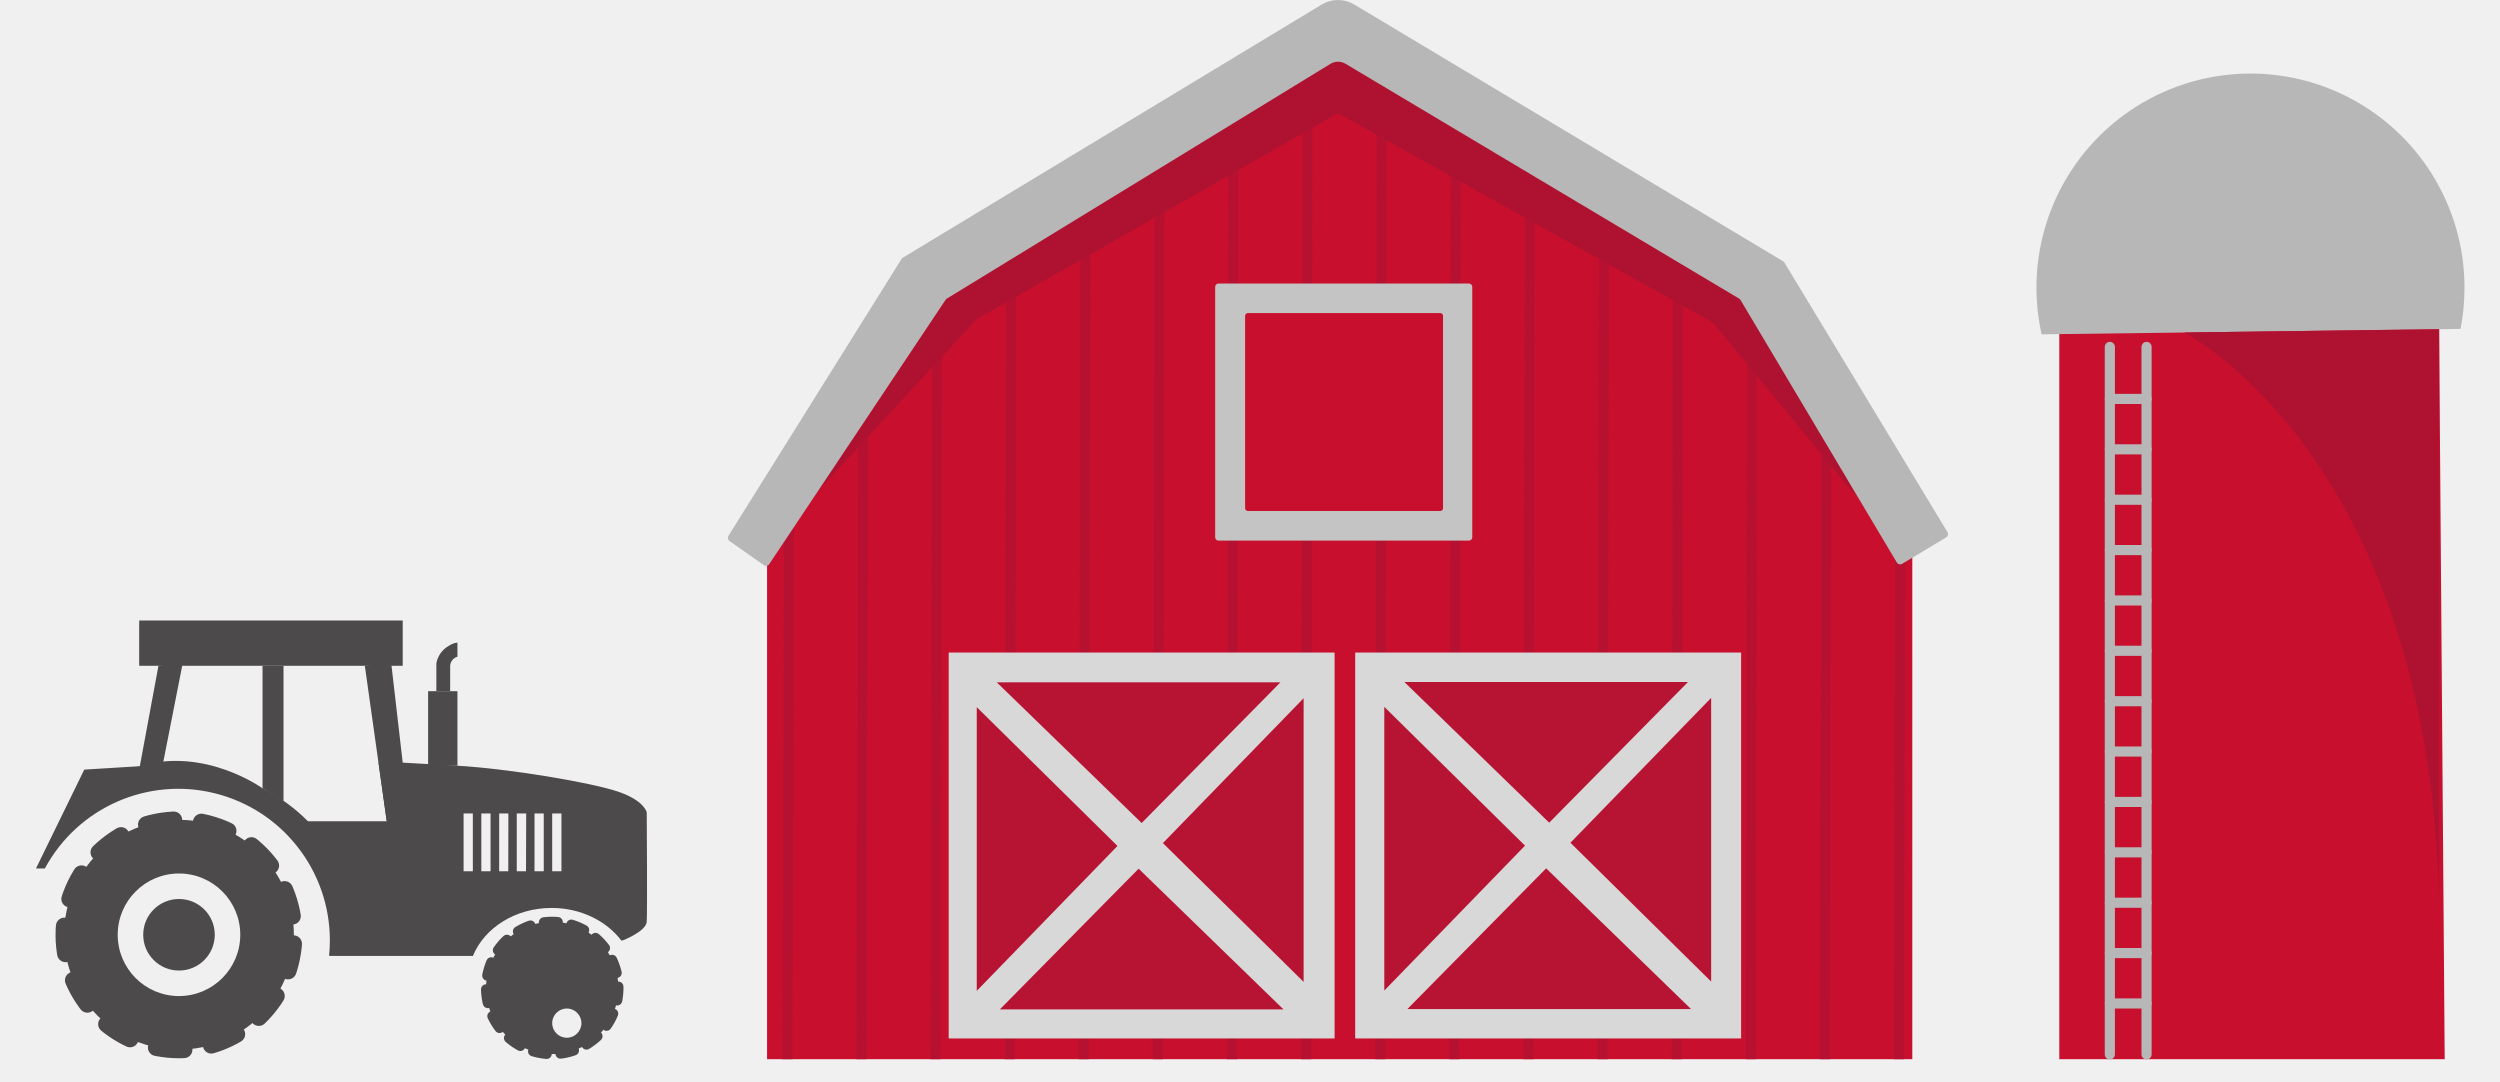
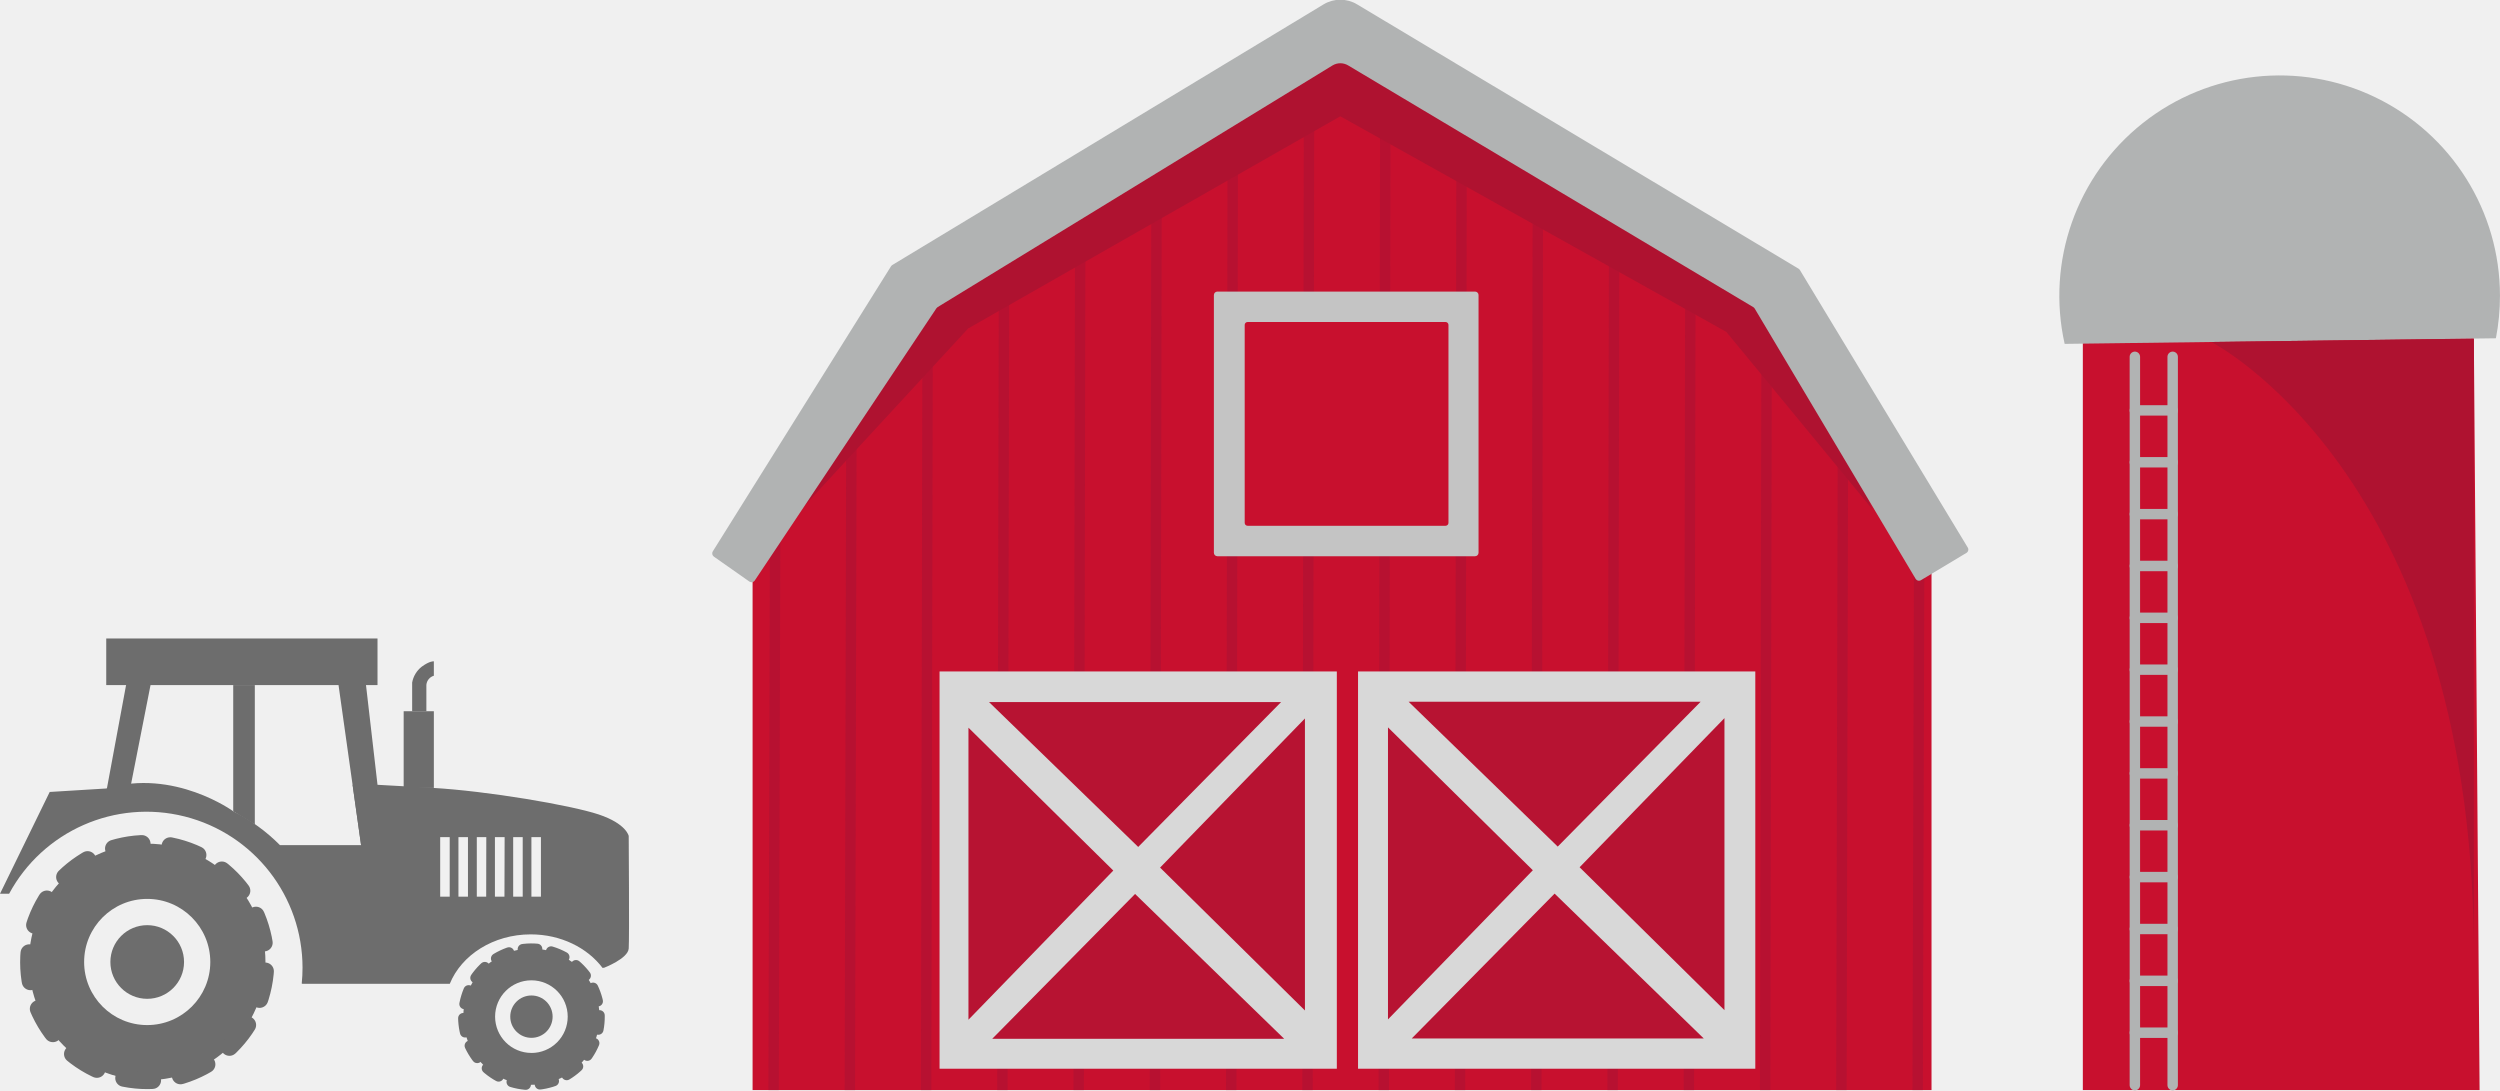
- <svg xmlns="http://www.w3.org/2000/svg" width="740" height="320" viewBox="0 0 740 320">
-   <defs>
-     <style>.a{fill:#fff;stroke:#707070;}.b{clip-path:url(#a);}.c{fill:#c8102e;}.d,.j,.l,.m{fill:none;stroke-miterlimit:10;}.d{stroke:#b71131;}.d,.j,.m{stroke-width:3px;}.e{fill:#af1230;}.f{fill:#b7b7b7;}.g{fill:#c4c4c4;}.h{fill:#d8d8d8;}.i{fill:#b71332;}.j{stroke:#b7b7b7;}.j,.l,.m{stroke-linecap:round;}.k{fill:#4c4a4a;}.l,.m{stroke:#4c4a4a;}.l{stroke-width:5px;stroke-dasharray:8.22 8.22;}.m{stroke-dasharray:4.1 4.1;}</style>
-     <clipPath id="a">
-       <rect class="a" width="740" height="320" transform="translate(578 40)" />
-     </clipPath>
-   </defs>
-   <g class="b" transform="translate(-578 -40)">
-     <g transform="translate(588.651 40.083)">
-       <path class="c" d="M509.39,79.44l-124-73-122,77-46.99,70v160H555.39v-160Z" />
-       <line class="d" x1="0.46" y2="167" transform="translate(222.44 146.44)" />
-       <line class="d" x1="0.46" y2="200.15" transform="translate(244.37 113.29)" />
-       <line class="d" x1="0.46" y2="237" transform="translate(266.3 76.44)" />
-       <line class="d" x1="0.47" y2="239.6" transform="translate(288.23 73.84)" />
-       <line class="d" x1="0.47" y2="261.2" transform="translate(310.16 52.24)" />
-       <line class="d" x1="0.46" y2="270.66" transform="translate(332.1 42.78)" />
-       <line class="d" x1="0.46" y2="288.95" transform="translate(354.03 24.49)" />
-       <line class="d" x1="0.46" y2="299.71" transform="translate(375.96 13.73)" />
-       <line class="d" x1="0.47" y2="302.55" transform="translate(397.89 10.89)" />
-       <line class="d" x1="0.47" y2="290.19" transform="translate(419.82 23.25)" />
-       <line class="d" x1="0.47" y2="277.55" transform="translate(441.75 35.89)" />
-       <line class="d" x1="0.46" y2="261.2" transform="translate(463.69 52.24)" />
-       <line class="d" x1="0.46" y2="252.7" transform="translate(485.62 60.74)" />
-       <line class="d" x1="0.46" y2="237" transform="translate(507.55 76.44)" />
-       <line class="d" x1="0.47" y2="203.45" transform="translate(529.48 109.99)" />
-       <line class="d" x1="0.47" y2="170.63" transform="translate(551.41 142.81)" />
-       <path class="e" d="M230.4,146.44l47.99-52,107-61,111,62,42,51-29-67-125-73-121,77Z" />
-       <path class="f" d="M213.16,166.61l10.2,7.16a1.11,1.11,0,0,0,1.57-.3L277.16,95.2a1.33,1.33,0,0,1,.34-.33l113.56-69.5a4.36,4.36,0,0,1,4.49,0l116.5,69.51a1.21,1.21,0,0,1,.39.39L558.72,173a1.12,1.12,0,0,0,1.54.38l13.07-7.84a1.12,1.12,0,0,0,.38-1.54L525.44,84.2a1.15,1.15,0,0,0-.38-.38l-126.93-76a9.36,9.36,0,0,0-9.66,0l-124,74.94a1.19,1.19,0,0,0-.37.37L212.86,165.1a1.12,1.12,0,0,0,.3,1.51Z" transform="translate(-7.9 -6.56)" />
-       <rect class="g" width="76.1" height="76.1" rx="1" transform="translate(349.04 83.84)" />
-       <rect class="c" width="58.59" height="58.59" rx="0.83" transform="translate(357.9 92.59)" />
-       <rect class="h" width="114.23" height="114.23" transform="translate(270.16 193.07)" />
-       <path class="i" d="M284.39,201.88h83.97l-41.08,41.65Z" />
-       <path class="i" d="M375.22,206.59v83.96l-41.65-41.08Z" />
-       <path class="i" d="M369.26,298.7H285.3l41.08-41.65Z" />
-       <path class="i" d="M278.47,293.21V209.24l41.65,41.08Z" />
-       <rect class="h" width="114.23" height="114.23" transform="translate(390.49 193.07)" />
-       <path class="i" d="M405.03,201.78H489l-41.09,41.65Z" />
-       <path class="i" d="M495.85,206.49v83.97L454.2,249.37Z" />
-       <path class="i" d="M489.9,298.6H405.93l41.08-41.65Z" />
-       <path class="i" d="M399.1,293.12V209.15l41.65,41.08Z" />
-       <path class="c" d="M711.33,97.35l1.65,216.09H598.9V97.35Z" />
-       <line class="j" y2="209.42" transform="translate(613.86 102.6)" />
-       <line class="j" y2="209.42" transform="translate(624.73 102.6)" />
-       <line class="j" x2="10.87" transform="translate(613.86 118.01)" />
-       <line class="j" x2="10.87" transform="translate(613.86 132.92)" />
-       <line class="j" x2="10.87" transform="translate(613.86 147.83)" />
-       <line class="j" x2="10.87" transform="translate(613.86 162.74)" />
-       <line class="j" x2="10.87" transform="translate(613.86 177.65)" />
-       <line class="j" x2="10.87" transform="translate(613.86 192.56)" />
-       <line class="j" x2="10.87" transform="translate(613.86 207.47)" />
-       <line class="j" x2="10.87" transform="translate(613.86 222.38)" />
-       <line class="j" x2="10.87" transform="translate(613.86 237.29)" />
-       <line class="j" x2="10.87" transform="translate(613.86 252.2)" />
-       <line class="j" x2="10.87" transform="translate(613.86 267.12)" />
-       <line class="j" x2="10.87" transform="translate(613.86 282.03)" />
-       <line class="j" x2="10.87" transform="translate(613.86 296.94)" />
-       <path class="f" d="M726.74,91.62a63.75,63.75,0,0,1-1.17,12.21l-124,1.61A63.35,63.35,0,1,1,726.74,91.62Z" transform="translate(-7.9 -6.56)" />
-       <path class="e" d="M643.73,104.89s74.39,37.72,75.5,173.3V103.92Z" transform="translate(-7.9 -6.56)" />
-       <path class="k" d="M108.55,196.99h-78v-13.4h78Z" />
-       <path class="k" d="M36.25,196.99l-5.7,30.74,6.99-1.56,5.96-30.29Z" />
-       <path class="k" d="M67.06,196.99h6.21v40.06l-6.21-3.77Z" />
-       <path class="k" d="M97.34,196.99,103.82,243l4.73-17.34-3.44-29.78Z" />
-       <path class="k" d="M188.68,246.94s-.64-3.53-8.66-6.2S148,234,132.2,233.1l-15.75-.88h-7.17l2.44,17.35H88.4A51.13,51.13,0,0,0,75,239.85s-17.07-12.44-36.51-6.57l-16.3,1L7.9,263.55h2.62a44.87,44.87,0,0,1,84.37,21.27c0,1.54-.08,3.05-.23,4.55l.23.07h42.34c3.36-8.27,12.51-14.21,23.28-14.21,8.65,0,16.26,3.84,20.65,9.64l.46-.05s6.85-2.62,7.06-5.51S188.68,246.94,188.68,246.94Zm-51.47,17.44h-2.74V247.27h2.74Zm5.25,0h-2.74V247.27h2.74Zm5.24,0H145V247.27h2.73Zm5.25,0h-2.74V247.27H153Zm5.25,0h-2.74V247.27h2.74Zm5.24,0H160.7V247.27h2.74Z" transform="translate(-7.9 -6.56)" />
-       <rect class="k" width="8.68" height="22.05" transform="translate(116.07 204.51)" />
-       <path class="k" d="M132.65,196.71v4.15a3,3,0,0,0-2.15,2.63v7.59h-4.09v-8.25a7.47,7.47,0,0,1,2.74-4.56C131.49,196.55,132.65,196.71,132.65,196.71Z" transform="translate(-7.9 -6.56)" />
-       <path class="k" d="M50.23,249.15a34,34,0,1,0,34,34A34,34,0,0,0,50.23,249.15Zm0,52.16a18.14,18.14,0,1,1,18.14-18.13A18.14,18.14,0,0,1,50.23,301.31Z" transform="translate(-7.9 -6.56)" />
-       <circle class="k" cx="10.59" cy="10.59" r="10.59" transform="translate(31.74 266.02)" />
-       <circle class="l" cx="34.03" cy="34.03" r="34.03" transform="matrix(0.198, -0.98, 0.98, 0.198, 2.234, 303.242)" />
-       <path class="k" d="M160.7,279.32a19.58,19.58,0,1,0,19.58,19.57,19.58,19.58,0,0,0-19.58-19.57Zm0,30a4.325,4.325,0,1,1,0,.01Z" transform="translate(-7.9 -6.56)" />
-       <circle class="k" cx="6.09" cy="6.09" r="6.09" transform="translate(146.72 286.24)" />
-       <circle class="m" cx="19.58" cy="19.58" r="19.58" transform="translate(128.396 305.422) rotate(-73.15)" />
+ <svg xmlns="http://www.w3.org/2000/svg" viewBox="0 0 718.85 313.52">
+   <g id="Barn">
+     <polygon points="509.39 79.44 385.39 6.44 263.39 83.44 216.4 153.44 216.4 313.44 555.39 313.44 555.39 153.44 509.39 79.44" fill="#c8102e" />
+     <line x1="222.9" y1="146.44" x2="222.44" y2="313.44" fill="none" stroke="#b71131" stroke-miterlimit="10" stroke-width="3" />
+     <line x1="244.83" y1="113.29" x2="244.37" y2="313.44" fill="none" stroke="#b71131" stroke-miterlimit="10" stroke-width="3" />
+     <line x1="266.76" y1="76.44" x2="266.3" y2="313.44" fill="none" stroke="#b71131" stroke-miterlimit="10" stroke-width="3" />
+     <line x1="288.7" y1="73.84" x2="288.23" y2="313.44" fill="none" stroke="#b71131" stroke-miterlimit="10" stroke-width="3" />
+     <line x1="310.63" y1="52.24" x2="310.16" y2="313.44" fill="none" stroke="#b71131" stroke-miterlimit="10" stroke-width="3" />
+     <line x1="332.56" y1="42.78" x2="332.1" y2="313.44" fill="none" stroke="#b71131" stroke-miterlimit="10" stroke-width="3" />
+     <line x1="354.49" y1="24.49" x2="354.03" y2="313.44" fill="none" stroke="#b71131" stroke-miterlimit="10" stroke-width="3" />
+     <line x1="376.42" y1="13.73" x2="375.96" y2="313.44" fill="none" stroke="#b71131" stroke-miterlimit="10" stroke-width="3" />
+     <line x1="398.36" y1="10.89" x2="397.89" y2="313.44" fill="none" stroke="#b71131" stroke-miterlimit="10" stroke-width="3" />
+     <line x1="420.29" y1="23.25" x2="419.82" y2="313.44" fill="none" stroke="#b71131" stroke-miterlimit="10" stroke-width="3" />
+     <line x1="442.22" y1="35.89" x2="441.75" y2="313.44" fill="none" stroke="#b71131" stroke-miterlimit="10" stroke-width="3" />
+     <line x1="464.15" y1="52.24" x2="463.69" y2="313.44" fill="none" stroke="#b71131" stroke-miterlimit="10" stroke-width="3" />
+     <line x1="486.08" y1="60.74" x2="485.62" y2="313.44" fill="none" stroke="#b71131" stroke-miterlimit="10" stroke-width="3" />
+     <line x1="508.01" y1="76.44" x2="507.55" y2="313.44" fill="none" stroke="#b71131" stroke-miterlimit="10" stroke-width="3" />
+     <line x1="529.95" y1="109.99" x2="529.48" y2="313.44" fill="none" stroke="#b71131" stroke-miterlimit="10" stroke-width="3" />
+     <line x1="551.88" y1="142.81" x2="551.41" y2="313.44" fill="none" stroke="#b71131" stroke-miterlimit="10" stroke-width="3" />
+     <polygon id="roofShadow" points="230.4 146.44 278.39 94.44 385.39 33.44 496.39 95.44 538.39 146.44 509.39 79.44 384.39 6.44 263.39 83.44 230.4 146.44" fill="#af1230" />
+     <path id="roof" d="M213.16,166.61l10.2,7.16a1.11,1.11,0,0,0,1.57-.3L277.16,95.2a1.33,1.33,0,0,1,.34-.33l113.56-69.5a4.36,4.36,0,0,1,4.49,0l116.5,69.51a1.21,1.21,0,0,1,.39.39L558.72,173a1.12,1.12,0,0,0,1.54.38l13.07-7.84a1.12,1.12,0,0,0,.38-1.54l-48.27-79.8a1.15,1.15,0,0,0-.38-.38l-126.93-76a9.36,9.36,0,0,0-9.66,0l-124,74.94a1.19,1.19,0,0,0-.37.37L212.86,165.1A1.12,1.12,0,0,0,213.16,166.61Z" transform="translate(-7.9 -6.56)" fill="#b1b3b3" />
+     <g id="topWindow">
+       <rect x="349.04" y="83.84" width="76.1" height="76.1" rx="1" fill="#c4c4c4" />
+       <rect x="357.9" y="92.59" width="58.59" height="58.59" rx="0.83" fill="#c8102e" />
+     </g>
+     <g id="leftDoor">
+       <rect x="270.16" y="193.07" width="114.23" height="114.23" fill="#d8d8d8" />
+       <polygon points="284.39 201.88 368.36 201.88 327.28 243.53 284.39 201.88" fill="#b71332" />
+       <polygon points="375.22 206.59 375.22 290.55 333.57 249.47 375.22 206.59" fill="#b71332" />
+       <polygon points="369.26 298.7 285.3 298.7 326.38 257.05 369.26 298.7" fill="#b71332" />
+       <polygon points="278.47 293.21 278.47 209.24 320.12 250.32 278.47 293.21" fill="#b71332" />
+     </g>
+     <g id="rightDoor">
+       <rect x="390.49" y="193.07" width="114.23" height="114.23" fill="#d8d8d8" />
+       <polygon points="405.03 201.78 489 201.78 447.91 243.43 405.03 201.78" fill="#b71332" />
+       <polygon points="495.85 206.49 495.85 290.46 454.2 249.37 495.85 206.49" fill="#b71332" />
+       <polygon points="489.9 298.6 405.93 298.6 447.01 256.95 489.9 298.6" fill="#b71332" />
+       <polygon points="399.1 293.12 399.1 209.15 440.75 250.23 399.1 293.12" fill="#b71332" />
+     </g>
+   </g>
+   <g id="silo">
+     <polygon points="711.33 97.35 712.98 313.44 598.9 313.44 598.9 97.35 711.33 97.35" fill="#c8102e" />
+     <g id="ladder">
+       <line x1="613.86" y1="102.6" x2="613.86" y2="312.02" fill="none" stroke="#b1b3b3" stroke-linecap="round" stroke-miterlimit="10" stroke-width="3" />
+       <line x1="624.73" y1="102.6" x2="624.73" y2="312.02" fill="none" stroke="#b1b3b3" stroke-linecap="round" stroke-miterlimit="10" stroke-width="3" />
+       <line x1="613.86" y1="118.01" x2="624.73" y2="118.01" fill="none" stroke="#b1b3b3" stroke-linecap="round" stroke-miterlimit="10" stroke-width="3" />
+       <line x1="613.86" y1="132.92" x2="624.73" y2="132.92" fill="none" stroke="#b1b3b3" stroke-linecap="round" stroke-miterlimit="10" stroke-width="3" />
+       <line x1="613.86" y1="147.83" x2="624.73" y2="147.83" fill="none" stroke="#b1b3b3" stroke-linecap="round" stroke-miterlimit="10" stroke-width="3" />
+       <line x1="613.86" y1="162.74" x2="624.73" y2="162.74" fill="none" stroke="#b1b3b3" stroke-linecap="round" stroke-miterlimit="10" stroke-width="3" />
+       <line x1="613.86" y1="177.65" x2="624.73" y2="177.65" fill="none" stroke="#b1b3b3" stroke-linecap="round" stroke-miterlimit="10" stroke-width="3" />
+       <line x1="613.86" y1="192.56" x2="624.73" y2="192.56" fill="none" stroke="#b1b3b3" stroke-linecap="round" stroke-miterlimit="10" stroke-width="3" />
+       <line x1="613.86" y1="207.47" x2="624.73" y2="207.47" fill="none" stroke="#b1b3b3" stroke-linecap="round" stroke-miterlimit="10" stroke-width="3" />
+       <line x1="613.86" y1="222.38" x2="624.73" y2="222.38" fill="none" stroke="#b1b3b3" stroke-linecap="round" stroke-miterlimit="10" stroke-width="3" />
+       <line x1="613.86" y1="237.29" x2="624.73" y2="237.29" fill="none" stroke="#b1b3b3" stroke-linecap="round" stroke-miterlimit="10" stroke-width="3" />
+       <line x1="613.86" y1="252.2" x2="624.73" y2="252.2" fill="none" stroke="#b1b3b3" stroke-linecap="round" stroke-miterlimit="10" stroke-width="3" />
+       <line x1="613.86" y1="267.12" x2="624.73" y2="267.12" fill="none" stroke="#b1b3b3" stroke-linecap="round" stroke-miterlimit="10" stroke-width="3" />
+       <line x1="613.86" y1="282.03" x2="624.73" y2="282.03" fill="none" stroke="#b1b3b3" stroke-linecap="round" stroke-miterlimit="10" stroke-width="3" />
+       <line x1="613.86" y1="296.94" x2="624.73" y2="296.94" fill="none" stroke="#b1b3b3" stroke-linecap="round" stroke-miterlimit="10" stroke-width="3" />
+     </g>
+     <path id="topSilo" d="M726.74,91.62a63.75,63.75,0,0,1-1.17,12.21l-124,1.61A63.35,63.35,0,1,1,726.74,91.62Z" transform="translate(-7.9 -6.56)" fill="#b1b3b3" />
+     <path d="M643.73,104.89s74.39,37.72,75.5,173.3V103.92Z" transform="translate(-7.9 -6.56)" fill="#af1230" />
+   </g>
+   <g id="tractor">
+     <g id="body">
+       <polygon points="108.55 196.99 97.34 196.99 30.55 196.99 30.55 183.59 108.55 183.59 108.55 196.99" fill="#6d6d6d" />
+       <polygon points="36.25 196.99 30.55 227.73 37.54 226.17 43.5 195.88 36.25 196.99" fill="#6d6d6d" />
+       <polygon points="67.06 196.99 73.27 196.99 73.27 237.05 67.06 233.28 67.06 196.99" fill="#6d6d6d" />
+       <polygon points="97.34 196.99 103.82 243 108.55 225.66 105.11 195.88 97.34 196.99" fill="#6d6d6d" />
+       <path d="M188.68,246.94s-.64-3.53-8.66-6.2S148,234,132.2,233.1l-15.75-.88h-7.17l2.44,17.35H88.4A51.13,51.13,0,0,0,75,239.85s-17.07-12.44-36.51-6.57l-16.3,1L7.9,263.55h2.62a44.87,44.87,0,0,1,84.37,21.27c0,1.54-.08,3.05-.23,4.55l.23.07h41.94l.4,0c3.36-8.27,12.51-14.21,23.28-14.21,8.65,0,16.26,3.84,20.65,9.64l.46-.05s6.85-2.62,7.06-5.51S188.68,246.94,188.68,246.94Zm-51.47,17.44h-2.74V247.27h2.74Zm5.25,0h-2.74V247.27h2.74Zm5.24,0H145V247.27h2.73Zm5.25,0h-2.74V247.27H153Zm5.25,0h-2.74V247.27h2.74Zm5.24,0H160.7V247.27h2.74Z" transform="translate(-7.9 -6.56)" fill="#6d6d6d" />
+       <rect x="116.07" y="204.51" width="8.68" height="22.05" fill="#6d6d6d" />
+       <path d="M132.65,196.71v4.15a3,3,0,0,0-2.15,2.63c0,2,0,7.59,0,7.59h-4.09v-8.25a7.47,7.47,0,0,1,2.74-4.56C131.49,196.55,132.65,196.71,132.65,196.71Z" transform="translate(-7.9 -6.56)" fill="#6d6d6d" />
+     </g>
+     <g id="bigWheel">
+       <path d="M50.23,249.15a34,34,0,1,0,34,34A34,34,0,0,0,50.23,249.15Zm0,52.16a18.14,18.14,0,1,1,18.14-18.13A18.14,18.14,0,0,1,50.23,301.31Z" transform="translate(-7.9 -6.56)" fill="#6d6d6d" />
+       <circle cx="42.33" cy="276.61" r="10.59" fill="#6d6d6d" />
+       <circle cx="50.23" cy="283.18" r="34.03" transform="translate(-245.19 269.79) rotate(-78.58)" fill="none" stroke="#6d6d6d" stroke-linecap="round" stroke-miterlimit="10" stroke-width="5" stroke-dasharray="8.22 8.22" />
+     </g>
+     <g id="littleWheel">
+       <path d="M160.7,279.32a19.58,19.58,0,1,0,19.58,19.57A19.57,19.57,0,0,0,160.7,279.32Zm0,30a10.44,10.44,0,1,1,10.44-10.44A10.43,10.43,0,0,1,160.7,309.33Z" transform="translate(-7.9 -6.56)" fill="#6d6d6d" />
+       <circle cx="152.81" cy="292.33" r="6.09" fill="#6d6d6d" />
+       <circle cx="160.7" cy="298.89" r="19.58" transform="translate(-179.83 359.52) rotate(-73.15)" fill="none" stroke="#6d6d6d" stroke-linecap="round" stroke-miterlimit="10" stroke-width="3" stroke-dasharray="4.1 4.1" />
    </g>
  </g>
</svg>
